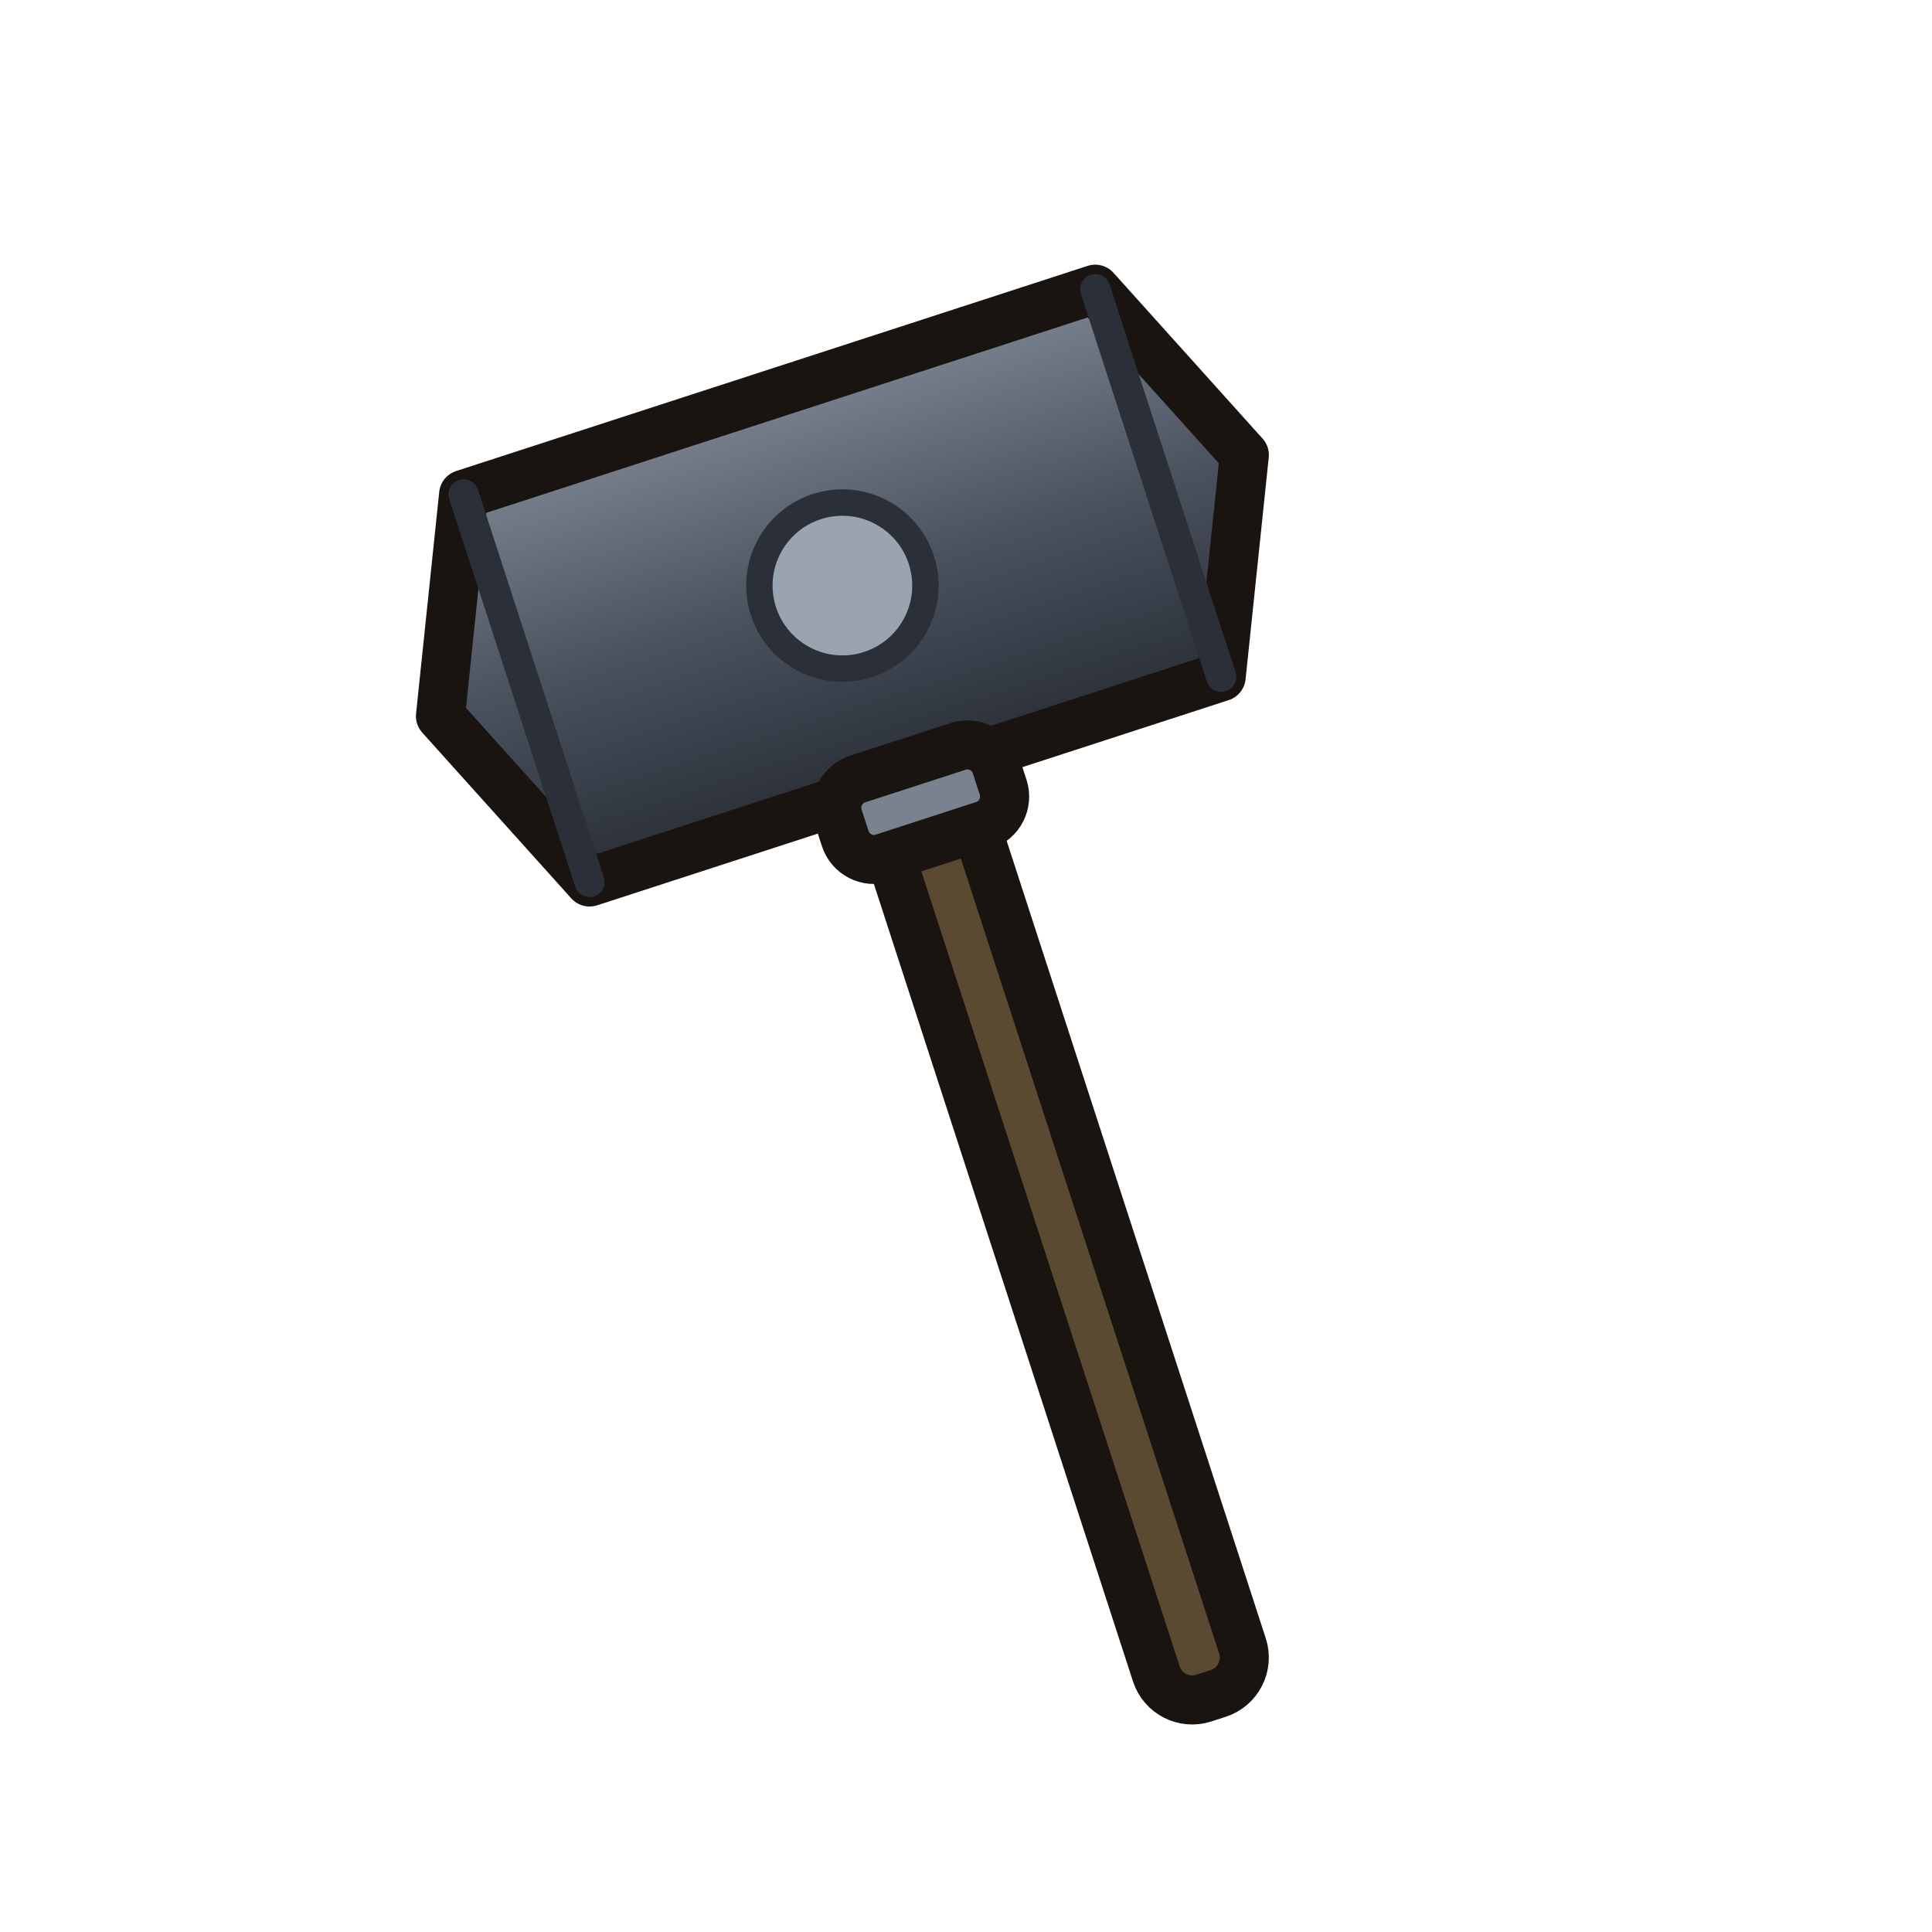
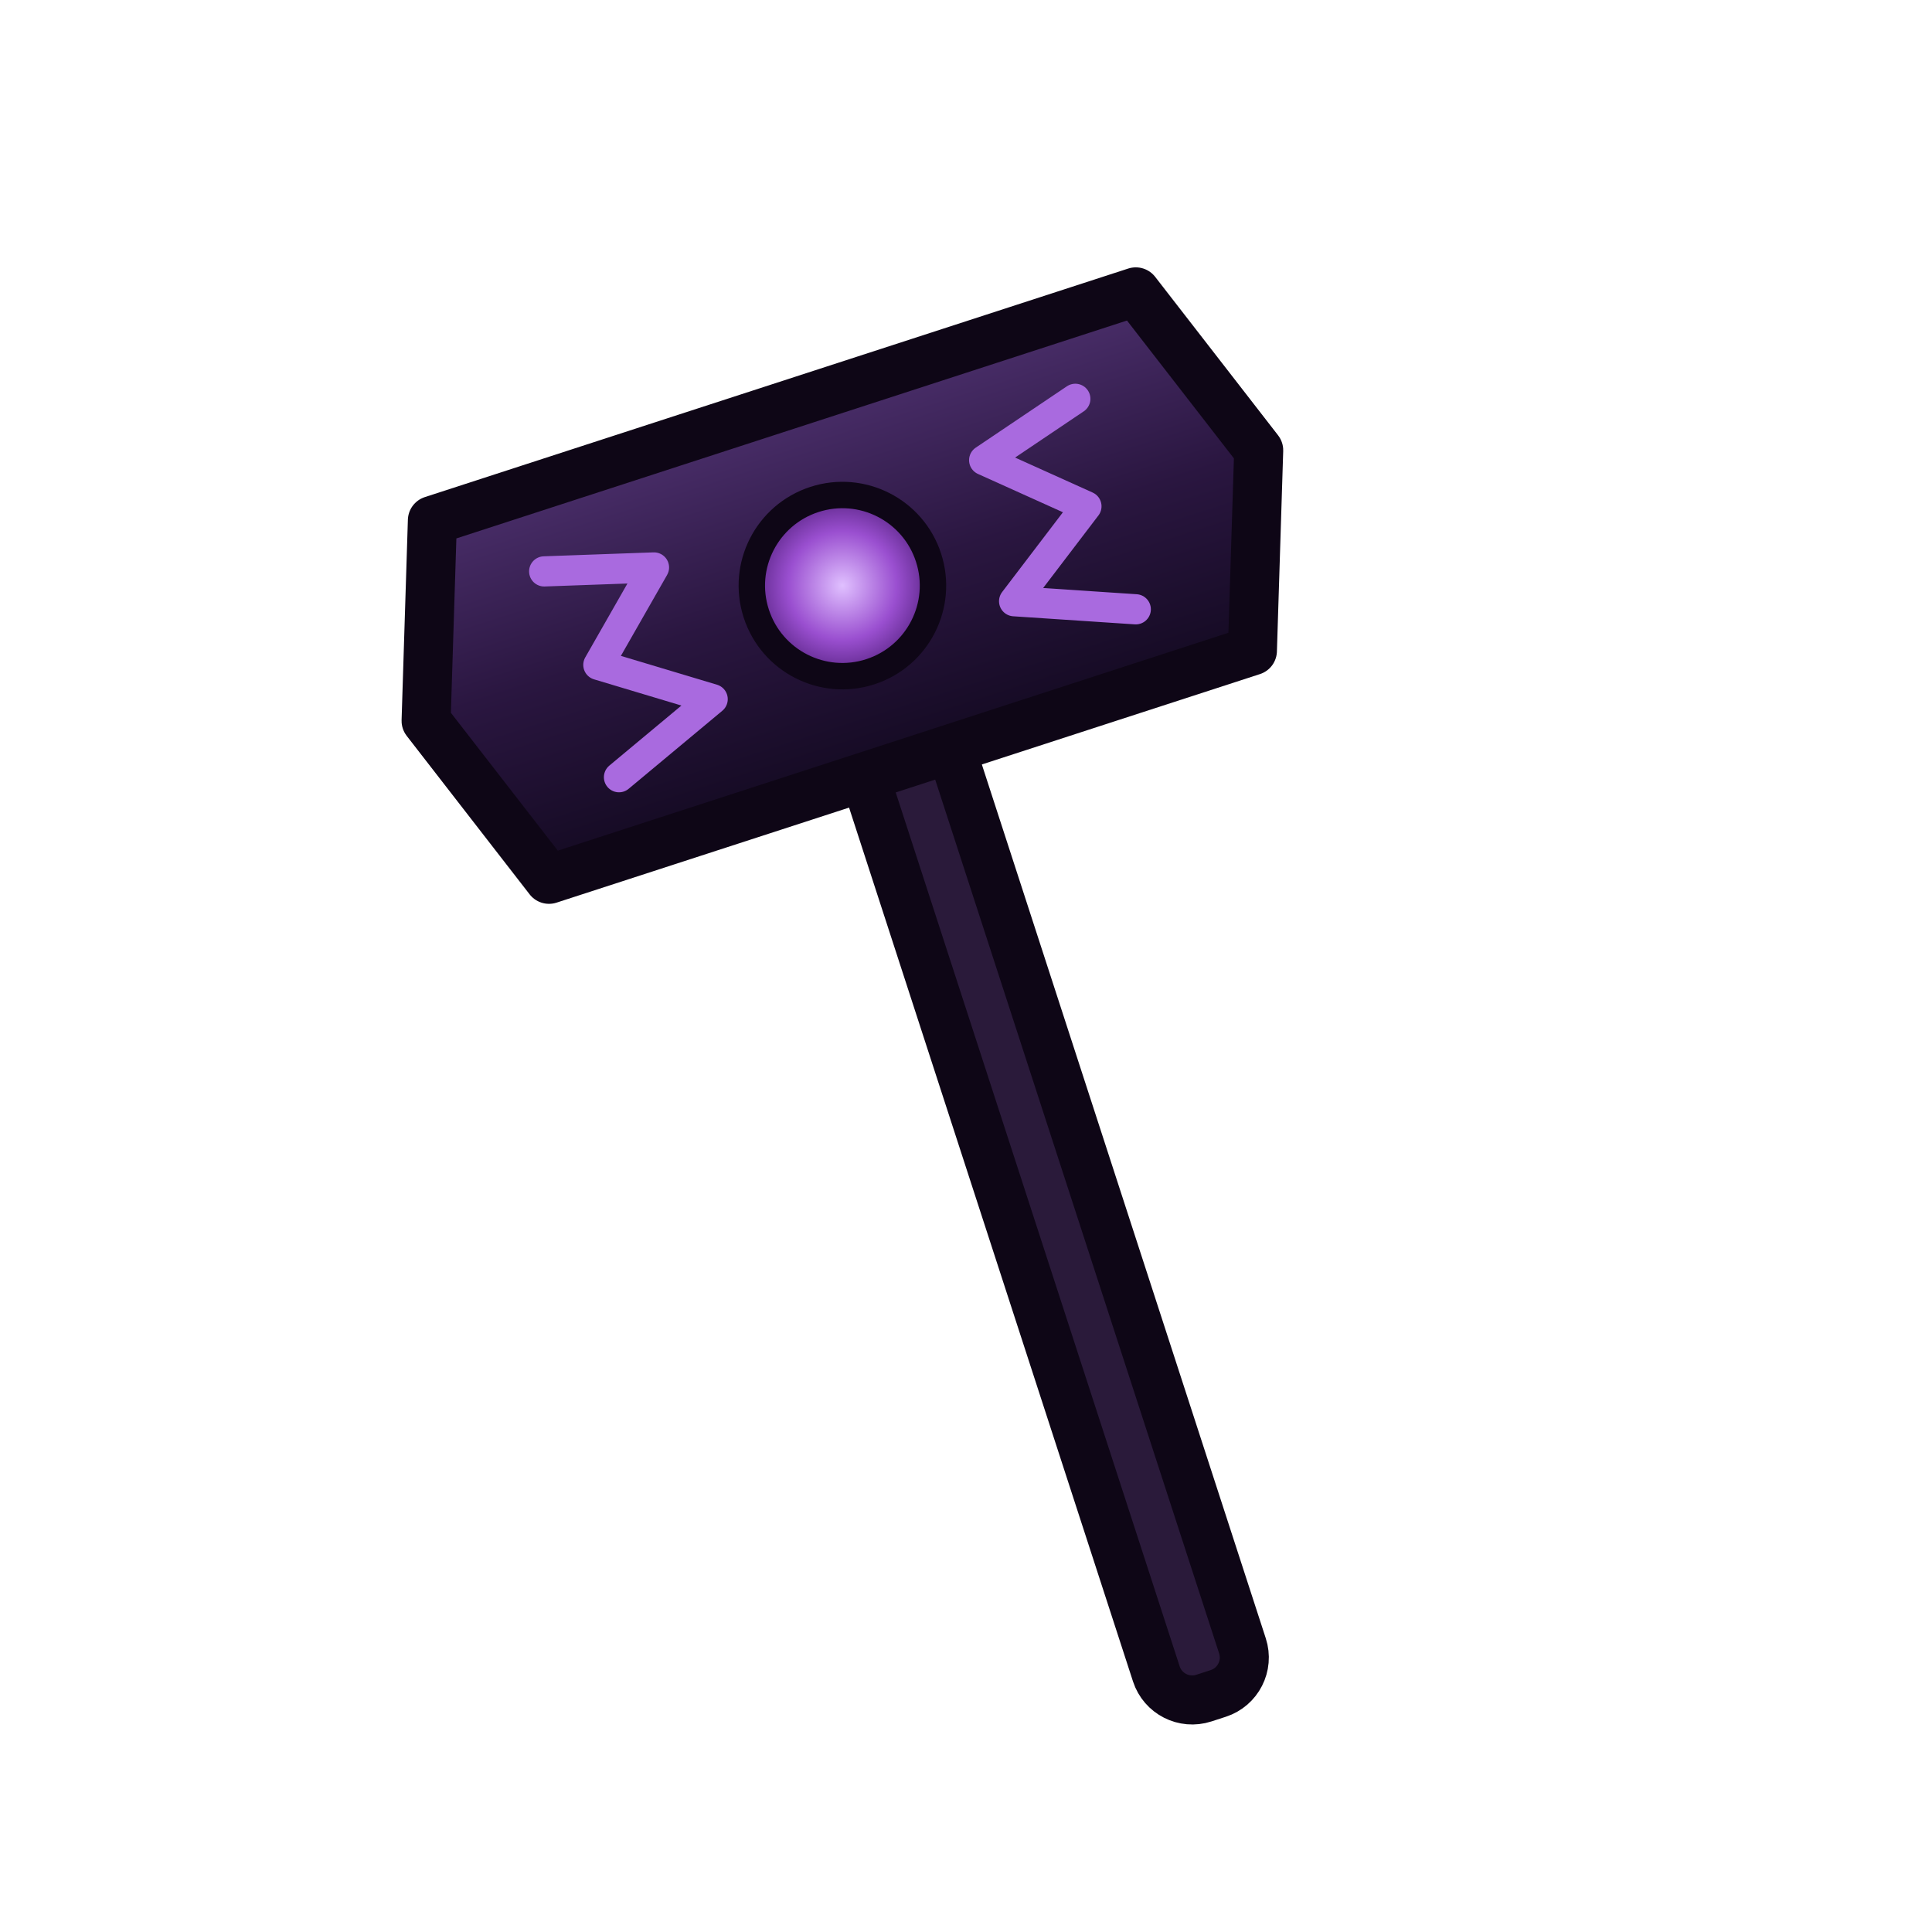
<svg xmlns="http://www.w3.org/2000/svg" viewBox="0 0 512 512">
  <defs>
    <linearGradient id="ancient_maul_h" x1="0" y1="0" x2="0" y2="1">
-       <stop offset="0" stop-color="#7a8290" />
-       <stop offset="0.5" stop-color="#4a525e" />
-       <stop offset="1" stop-color="#2a2f38" />
+       <stop offset="0" stop-color="#4a2e6a" />
+       <stop offset="0.5" stop-color="#2a1640" />
+       <stop offset="1" stop-color="#140a22" />
    </linearGradient>
+     <radialGradient id="ancient_maul_g" cx="0.5" cy="0.5" r="0.6">
+       <stop offset="0" stop-color="#e0c0ff" />
+       <stop offset="0.5" stop-color="#9a4fd0" />
+       <stop offset="1" stop-color="#3a1060" />
+     </radialGradient>
  </defs>
-   <g transform="rotate(-18 256 256)" stroke="#1a1410" stroke-width="13" stroke-linejoin="round" stroke-linecap="round">
-     <rect x="246" y="190" width="24" height="270" rx="10" fill="#5a4a32" />
-     <path d="M168 96 L344 96 L368 150 L344 204 L168 204 L144 150 Z" fill="url(#ancient_maul_h)" />
-     <path d="M168 96 L168 204 M344 96 L344 204" stroke="#2a2f38" stroke-width="8" fill="none" />
-     <circle cx="256" cy="150" r="22" fill="#9aa4b0" stroke="#2a2f38" stroke-width="7" />
-     <rect x="236" y="200" width="44" height="22" rx="8" fill="#7a8290" />
+   <g transform="rotate(-18 256 256)" stroke="#0e0616" stroke-width="13" stroke-linejoin="round" stroke-linecap="round">
+     <rect x="246" y="190" width="24" height="270" rx="10" fill="#2a1a3a" />
+     <path d="M158 100 L354 100 L372 150 L354 200 L158 200 L140 150 Z" fill="url(#ancient_maul_h)" />
+     <path d="M182 122 L210 130 L188 150 L214 168 L184 180 M330 122 L302 130 L324 150 L298 168 L328 180" stroke="#a96adf" stroke-width="8" fill="none" />
+     <circle cx="256" cy="150" r="24" fill="url(#ancient_maul_g)" stroke="#0e0616" stroke-width="7" />
  </g>
</svg>
